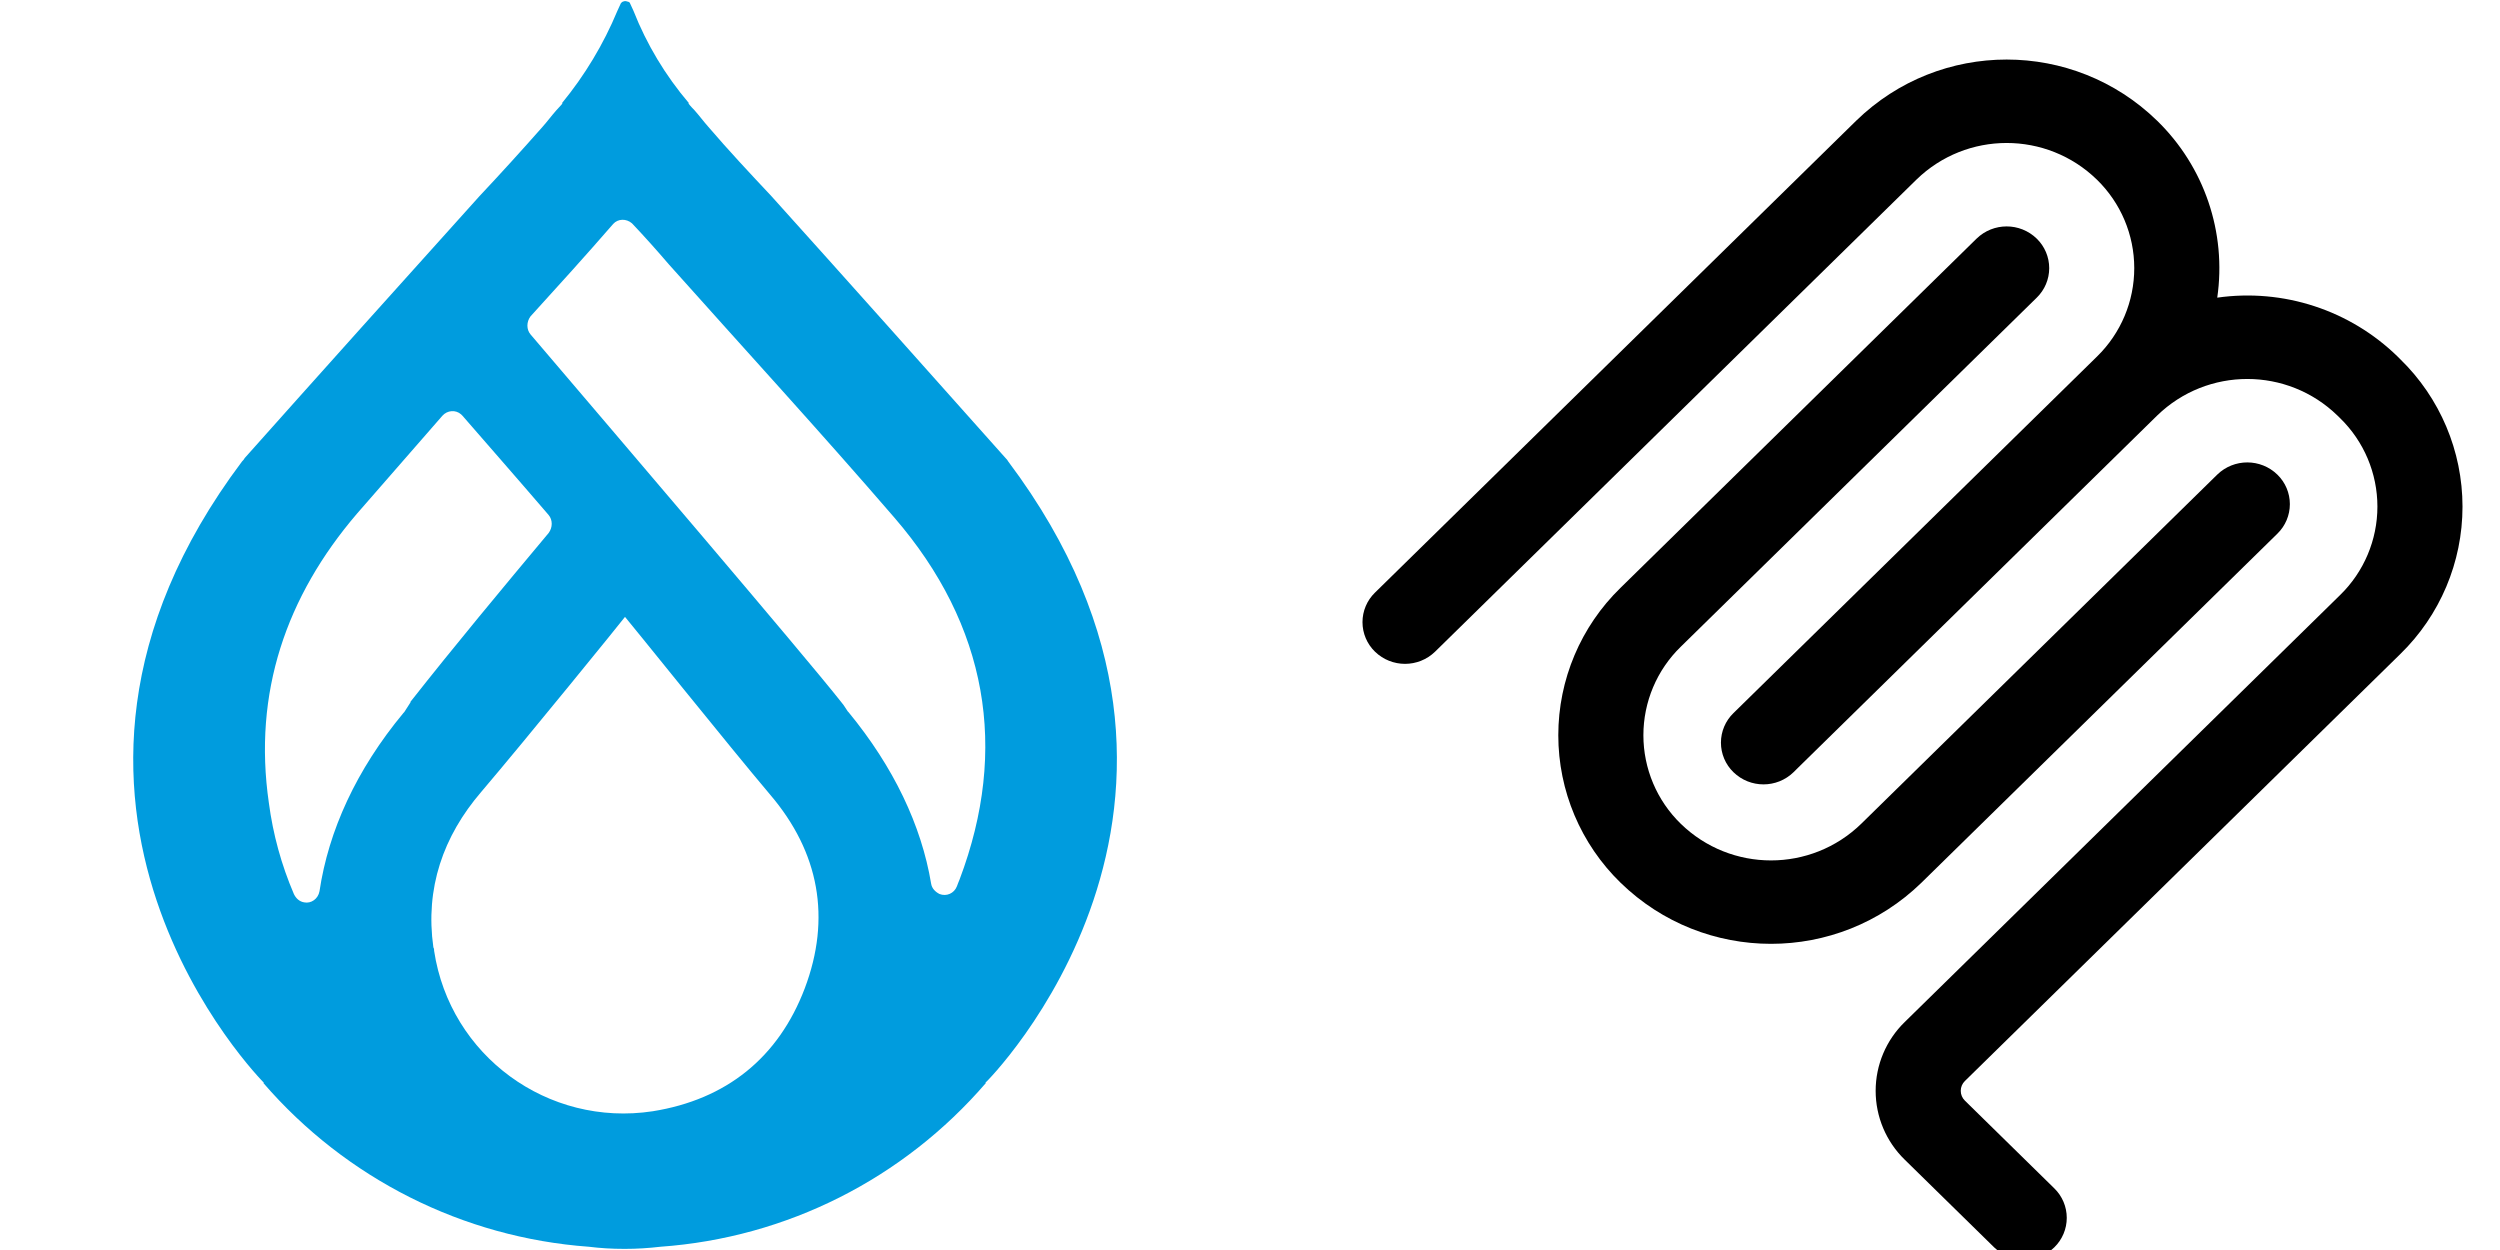
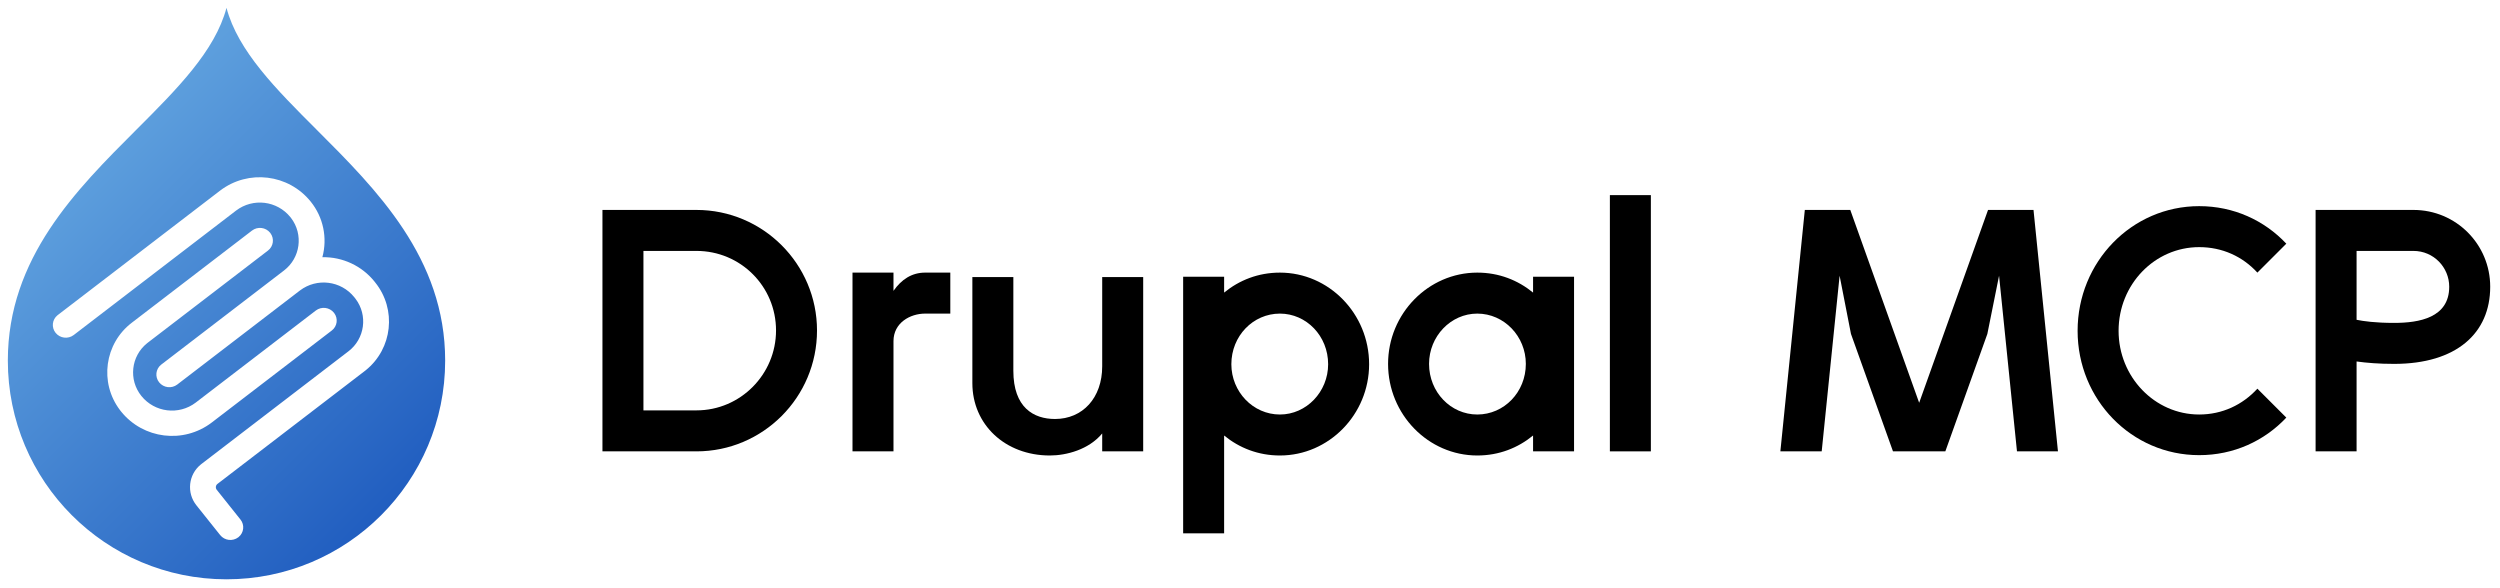
- <svg xmlns="http://www.w3.org/2000/svg" viewBox="0 0 2000 1000">
-   <g transform="translate(0, 0)">
-     <style type="text/css">
-       .st0{fill:#009CDE;}
+ <svg xmlns="http://www.w3.org/2000/svg" id="Layer_1" version="1.1" viewBox="0 0 638 150">
+   <defs>
+     <style>
+       .st0 {
+         fill: url(#linear-gradient);
+       }
    </style>
-     <path class="st0" d="M806.6,369.2c-0.6-1.1-1.1-1.7-2.2-2.8C750,305.3,672.8,218.7,617.2,157c-17.2-18.3-34.4-36.7-50.5-55.5       c-3.9-4.4-7.2-8.9-11.1-13.3c-3.3-3.3-5-5.6-5-5.6h0.6c-18.9-22.2-33.9-47.2-44.4-73.9L504,2.6c0-0.6-0.6-0.6-1.1-1.1       c-0.6,0-1.7-0.6-2.2-0.6H500c-1.1,0-1.7,0.6-2.2,0.6c-0.6,0.6-0.6,0.6-1.1,1.1l-2.8,6.1c-11.1,26.7-26.1,51.6-44.4,73.9h0.6       c0,0-1.7,2.2-5,5.6c-3.9,4.4-7.2,8.9-11.1,13.3c-16.7,18.9-33.3,37.2-50.5,55.5C328,218.6,250.2,305.3,195.8,366.4       c-0.6,1.1-1.1,1.7-2.2,2.8C-12,643,211.2,866.3,211.2,866.3h-0.6c66.1,76.6,159.9,123.8,260.5,131.1c8.9,1.1,18.3,1.7,28.3,1.7h0.6       c9.4,0,18.9-0.6,28.3-1.7c101.1-7.2,194.4-54.4,260.5-131.1h-0.6C788.8,866.3,1012.1,643,806.6,369.2z M328.4,561.9l-5,7.8l-0.6,0.6       c-37.8,45.5-60,94.4-67.2,142.7c-1.1,6.1-6.7,10-12.2,8.9c-3.9-0.6-6.7-3.3-8.3-6.7c-10-23.3-16.7-47.8-20-72.8       C202.3,554.1,229,477,285.6,410.9c22.8-26.1,45.5-52.2,68.3-78.3c3.9-4.4,10.6-5,15-1.1l0,0c0.6,0.6,0.6,0.6,1.1,1.1       c18.3,21.1,42.2,48.3,68.9,79.4c3.3,3.9,3.3,10,0,14.4c-36.7,43.9-75.5,90.5-110.5,135L328.4,561.9L328.4,561.9z M643.8,790.7       L643.8,790.7c-21.1,55.5-62.8,88.9-121.6,98.3c-83.9,12.8-162.2-44.4-174.9-128.3c0-1.1,0-1.7-0.6-2.8       c-6.7-47.2,7.8-88.9,38.3-124.4c35.5-41.7,113.9-138.3,115-140l0,0c1.7,1.7,85,105.5,116.1,142.2C655.5,681.9,665,734.6,643.8,790.7       z M767.7,703.5L767.7,703.5c-0.6,1.7-1.7,3.9-2.2,5.6c-2.2,5.6-8.3,8.3-13.9,6.1c-3.3-1.7-6.1-4.4-6.7-8.3       c-7.8-46.7-30-93.3-66.1-137.2l-0.6-0.6l-3.3-5l-2.2-2.8c-28.9-36.7-181.6-215.5-248.3-293.8c-3.3-3.9-3.3-10,0-14.4       c22.2-24.4,44.4-48.9,66.1-73.9c3.9-4.4,10.6-4.4,15-0.6l0.6,0.6c10,10.6,19.4,21.1,28.9,32.2c60.5,67.8,121.6,134.4,180.5,202.7       C789.9,500.3,807.1,599.1,767.7,703.5z" />
-   </g>
-   <g transform="translate(1050, 50) scale(40)">
-     <path fill="black" d="M15.688 2.343a2.588 2.588 0 00-3.61 0l-9.626 9.44a.863.863 0 01-1.203 0 .823.823 0 010-1.18l9.626-9.44a4.313 4.313 0 016.016 0 4.116 4.116 0 011.204 3.54 4.3 4.3 0 013.609 1.18l.05.05a4.115 4.115 0 010 5.9l-8.706 8.537a.274.274 0 000 .393l1.788 1.754a.823.823 0 010 1.18.863.863 0 01-1.203 0l-1.788-1.753a1.92 1.92 0 010-2.754l8.706-8.538a2.47 2.47 0 000-3.54l-.05-.049a2.588 2.588 0 00-3.607-.003l-7.172 7.034-.002.002-.098.097a.863.863 0 01-1.204 0 .823.823 0 010-1.18l7.273-7.133a2.47 2.47 0 00-.003-3.537z" />
-     <path fill="black" d="M14.485 4.703a.823.823 0 000-1.18.863.863 0 00-1.204 0l-7.119 6.982a4.115 4.115 0 000 5.9 4.314 4.314 0 006.016 0l7.12-6.982a.823.823 0 000-1.18.863.863 0 00-1.204 0l-7.119 6.982a2.588 2.588 0 01-3.61 0 2.47 2.47 0 010-3.54l7.12-6.982z" />
+     <linearGradient id="linear-gradient" x1="15.563" y1="44.238" x2="100.041" y2="128.716" gradientUnits="userSpaceOnUse">
+       <stop offset="0" stop-color="#5fa1de" />
+       <stop offset="1" stop-color="#215ec0" />
+     </linearGradient>
+   </defs>
+   <path class="st0" d="M80.766,33.06h0c-10.261-10.256-20.051-20.033-22.964-31.06-2.914,11.027-12.705,20.803-22.965,31.06C19.448,48.439,2,65.869,2,92.011c-.014,30.819,24.958,55.814,55.777,55.828,30.819.014,55.814-24.958,55.828-55.777v-.051c0-26.14-17.446-43.572-32.84-58.951ZM30.896,105.012c-.093-.115-.184-.232-.274-.35-5.325-7.007-3.961-17.004,3.046-22.329l30.646-23.492c1.441-1.096,3.493-.845,4.628.566.019.023.037.046.055.07,1.065,1.401.792,3.401-.609,4.466l-30.65,23.492c-.069.052-.137.105-.204.159-4.117,3.31-4.77,9.331-1.46,13.448,3.402,4.231,9.555,4.983,13.876,1.697l30.646-23.492c1.441-1.096,3.493-.845,4.628.566.019.023.037.046.055.07,1.065,1.401.792,3.401-.609,4.466l-30.65,23.492c-7.202,5.474-17.454,4.221-23.125-2.827ZM93.329,94.492c-.115.093-.232.184-.35.274l-37.477,28.724c-.467.354-.558,1.02-.203,1.487.006.008.012.016.019.024l6.049,7.583c1.104,1.371.887,3.378-.485,4.481-.023.019-.046.037-.07.055-1.44,1.094-3.49.843-4.624-.565l-6.049-7.579c-2.576-3.198-2.072-7.879,1.126-10.455.055-.045.112-.089.168-.132l37.478-28.728c4.205-3.198,5.021-9.199,1.823-13.404-.052-.069-.105-.136-.159-.204l-.169-.212c-3.398-4.226-9.542-4.982-13.864-1.707l-30.874,23.667-.009.007-.422.327c-1.441,1.096-3.493.845-4.628-.566-1.104-1.371-.887-3.378.485-4.481.023-.019.046-.037.07-.055l31.309-24c4.199-3.205,5.005-9.208,1.8-13.407-.049-.064-.099-.128-.149-.19-3.402-4.231-9.555-4.983-13.876-1.697l-41.438,31.762c-1.44,1.094-3.49.843-4.624-.565-1.104-1.371-.887-3.378.485-4.481.023-.019.046-.037.07-.055l41.438-31.762c7.202-5.476,17.455-4.223,23.125,2.827,3.201,3.977,4.303,9.247,2.964,14.173,5.166-.101,10.086,2.201,13.318,6.232l.169.216c5.518,6.856,4.433,16.888-2.423,22.405Z" />
+   <g>
+     <path d="M208.501,84.338c0,17.051-13.799,30.85-30.762,30.85h-23.994v-61.612h23.994c16.963,0,30.762,13.799,30.762,30.762ZM164.205,64.034v40.694h13.535c11.25,0,20.303-9.229,20.303-20.391,0-11.25-9.053-20.303-20.303-20.303h-13.535Z" />
+     <path d="M242.519,69.571v10.459h-6.416c-3.867,0-8.086,2.373-8.086,7.031v28.125h-10.459v-45.616h10.459v4.658c2.021-2.9,4.658-4.658,8.086-4.658h6.416Z" />
+     <path d="M291.74,115.187h-10.459v-4.57c-3.428,4.131-9.141,5.625-13.359,5.625-11.426,0-19.775-7.91-19.775-18.457v-27.071h10.459v23.907c0,9.404,5.186,12.305,10.635,12.305,7.031,0,12.041-5.361,12.041-13.447v-22.764h10.459v44.473Z" />
+     <path d="M349.399,92.951c0,12.832-10.283,23.291-22.764,23.291-5.537,0-10.371-1.934-14.238-5.098v24.961h-10.459v-65.479h10.459v4.043c3.867-3.164,8.701-5.098,14.238-5.098,12.48,0,22.764,10.459,22.764,23.379ZM338.94,92.951c0-7.207-5.537-12.92-12.305-12.92-6.855,0-12.393,5.713-12.393,12.92,0,7.031,5.537,12.832,12.393,12.832,6.768,0,12.305-5.801,12.305-12.832Z" />
+     <path d="M391.239,70.626h10.459v44.561h-10.459v-4.043c-3.867,3.164-8.701,5.098-14.238,5.098-12.48,0-22.764-10.459-22.764-23.379,0-12.832,10.283-23.292,22.764-23.292,5.537,0,10.371,1.934,14.238,5.098v-4.043ZM389.393,92.863c0-7.031-5.537-12.832-12.393-12.832-6.768,0-12.305,5.801-12.305,12.832,0,7.207,5.537,12.92,12.305,12.92,6.855,0,12.393-5.713,12.393-12.92Z" />
+     <path d="M410.841,49.796h10.459v65.391h-10.459V49.796Z" />
+     <path d="M514.731,115.187l-4.57-44.825-2.988,14.854-10.723,29.971h-13.359l-10.723-29.971-2.9-14.854-4.57,44.825h-10.547l6.24-61.612h11.602l17.578,49.219,17.578-49.219h11.602l6.24,61.612h-10.459Z" />
+     <path d="M583.466,106.574c-5.625,5.977-13.447,9.58-22.236,9.58-17.227,0-31.025-14.15-31.025-31.729s13.799-31.817,31.025-31.817c8.789,0,16.611,3.604,22.236,9.58l-7.383,7.383c-3.779-4.131-8.965-6.504-14.854-6.504-11.338,0-20.566,9.492-20.566,21.358,0,11.777,9.229,21.357,20.566,21.357,5.889,0,11.074-2.461,14.854-6.592l7.383,7.383Z" />
+     <path d="M635.501,73.175c0,11.866-8.613,19.688-24.521,19.688-3.955,0-7.031-.264-9.58-.615v22.939h-10.459v-61.612h24.961c10.898,0,19.6,8.789,19.6,19.6ZM625.042,73.175c0-4.922-3.955-9.141-9.141-9.141h-14.502v17.579c1.758.352,4.746.791,9.58.791,6.416,0,14.062-1.318,14.062-9.229Z" />
  </g>
</svg>
